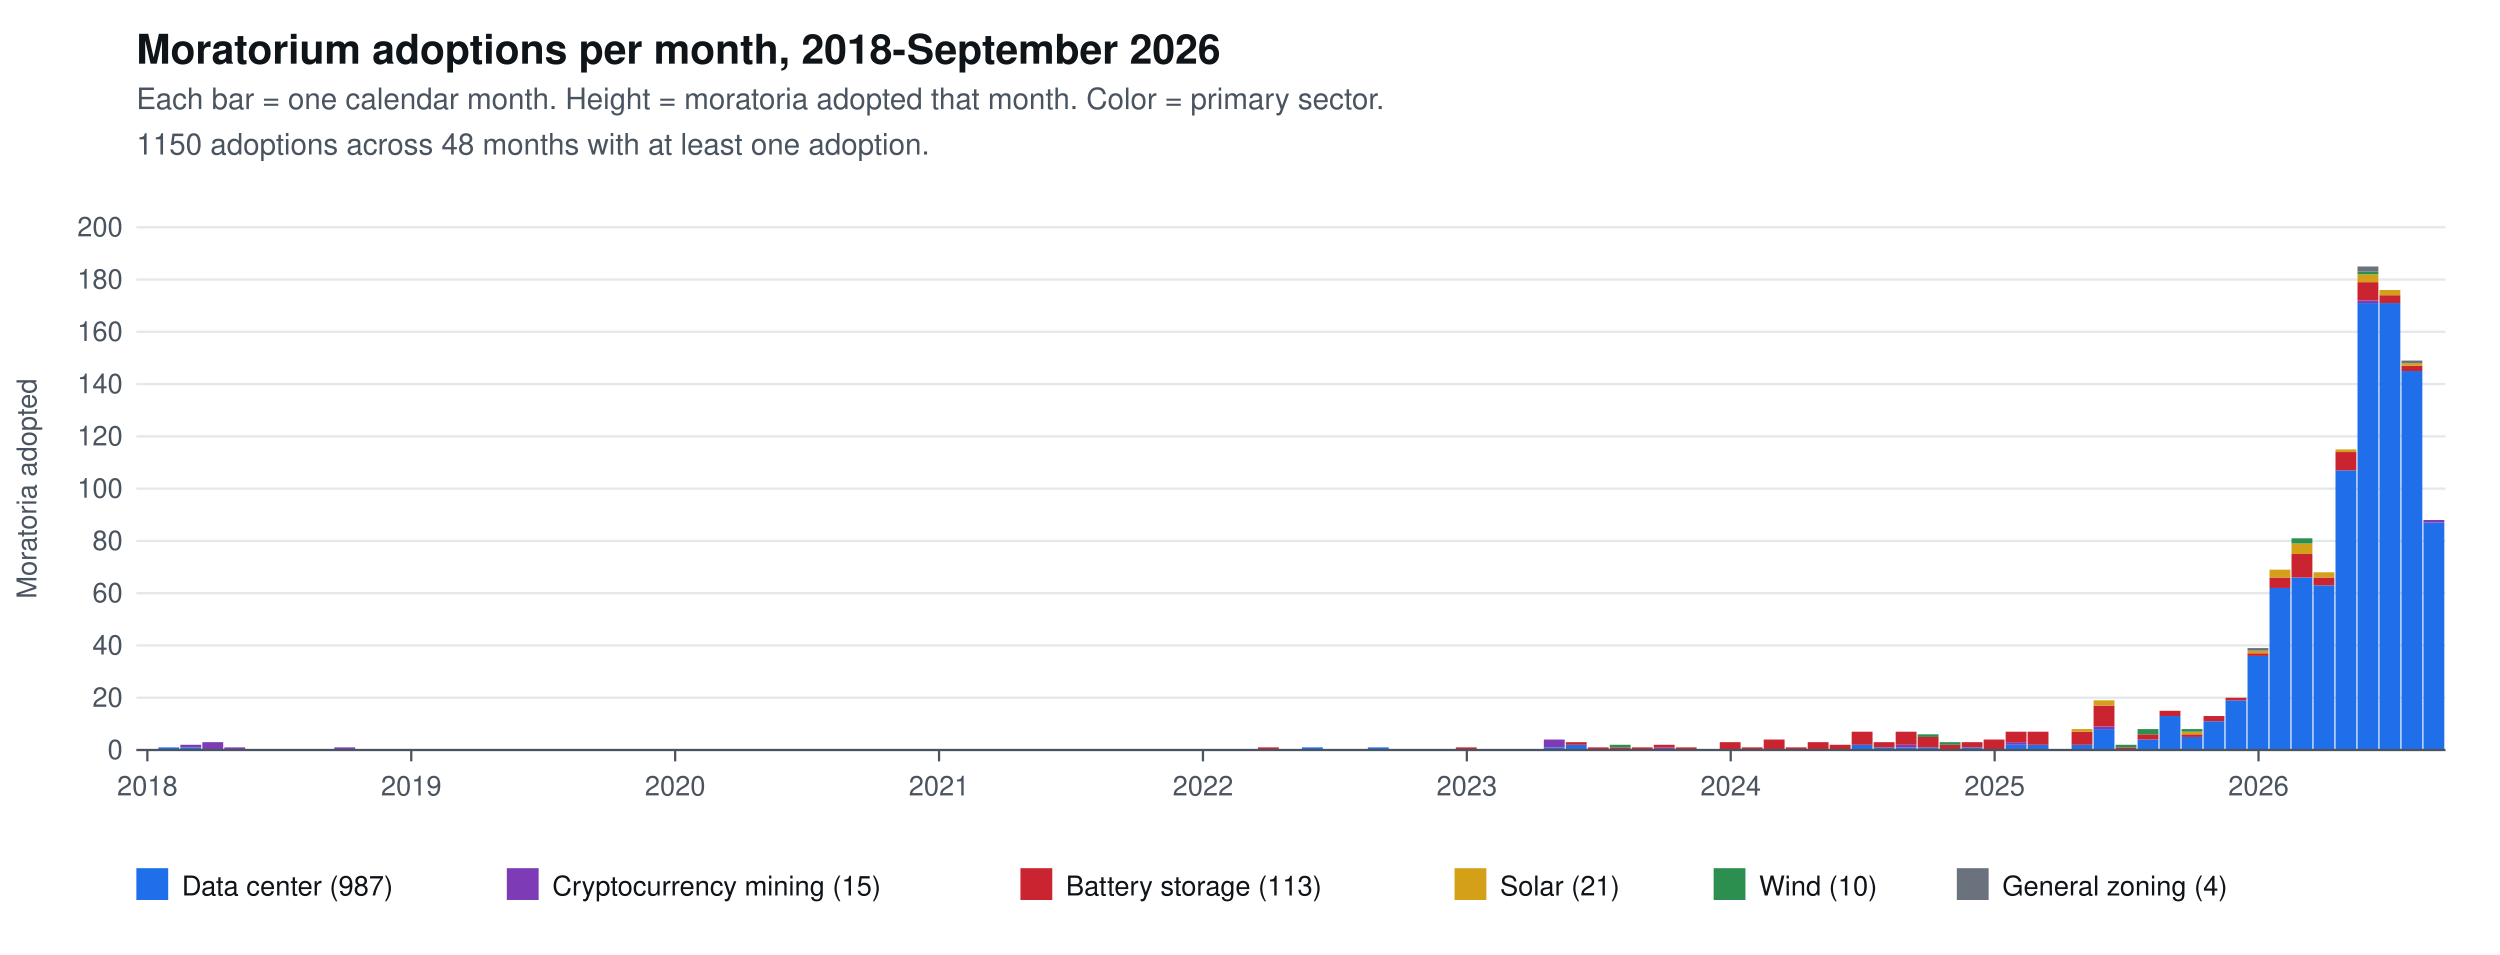
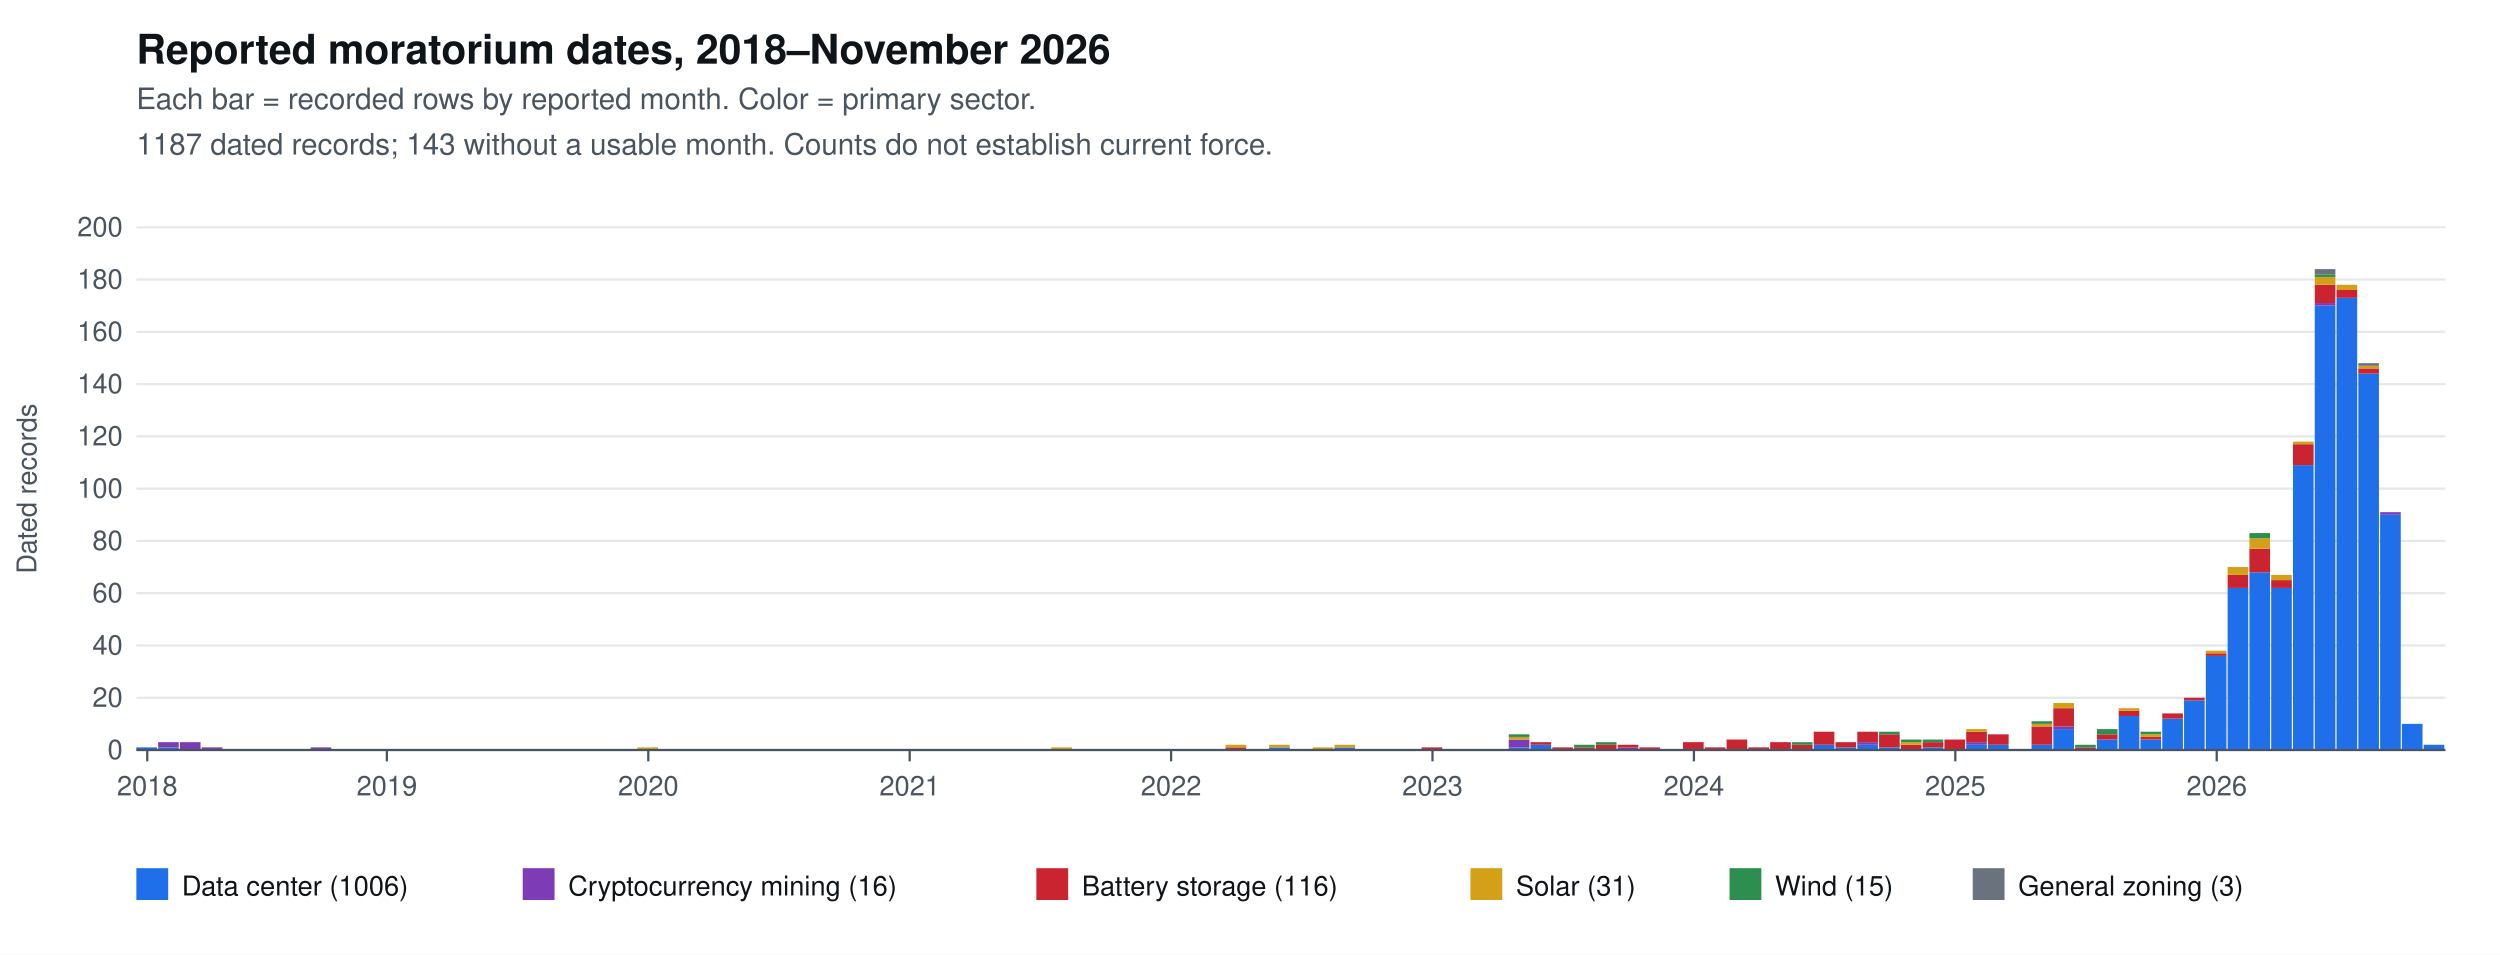
- <svg xmlns="http://www.w3.org/2000/svg" viewBox="0 0 1100 420" width="100%" height="auto" font-family="ui-sans-serif, system-ui, -apple-system, Helvetica, Arial, sans-serif" font-size="12" role="img" aria-label="Monthly moratorium adoptions, 2018 through September 2026">
+ <svg xmlns="http://www.w3.org/2000/svg" viewBox="0 0 1100 420" width="100%" height="auto" font-family="ui-sans-serif, system-ui, -apple-system, Helvetica, Arial, sans-serif" font-size="12" role="img" aria-label="Reported moratorium dates, 2018 through November 2026">
  <rect width="1100" height="420" fill="white" />
-   <text x="60" y="28" font-size="18" font-weight="600" fill="#0f1419">Moratorium adoptions per month, 2018-September 2026</text>
-   <text x="60" y="48" font-size="13" fill="#4a5460">Each bar = one calendar month. Height = moratoria adopted that month. Color = primary sector.</text>
-   <text x="60" y="68" font-size="13" fill="#4a5460">1150 adoptions across 48 months with at least one adoption.</text>
+   <text x="60" y="28" font-size="18" font-weight="600" fill="#0f1419">Reported moratorium dates, 2018–November 2026</text>
+   <text x="60" y="48" font-size="13" fill="#4a5460">Each bar = recorded rows by reported month. Color = primary sector.</text>
+   <text x="60" y="68" font-size="13" fill="#4a5460">1187 dated records; 143 without a usable month. Counts do not establish current force.</text>
  <g stroke="#e5e7eb" stroke-width="1">
    <line x1="60" x2="1076" y1="330.0" y2="330.0" />
    <line x1="60" x2="1076" y1="307.0" y2="307.0" />
    <line x1="60" x2="1076" y1="284.0" y2="284.0" />
    <line x1="60" x2="1076" y1="261.0" y2="261.0" />
    <line x1="60" x2="1076" y1="238.0" y2="238.0" />
    <line x1="60" x2="1076" y1="215.0" y2="215.0" />
    <line x1="60" x2="1076" y1="192.0" y2="192.0" />
    <line x1="60" x2="1076" y1="169.0" y2="169.0" />
    <line x1="60" x2="1076" y1="146.0" y2="146.0" />
    <line x1="60" x2="1076" y1="123.0" y2="123.0" />
    <line x1="60" x2="1076" y1="100.0" y2="100.0" />
  </g>
  <g fill="#4a5460" text-anchor="end">
    <text x="54" y="334.0">0</text>
    <text x="54" y="311.0">20</text>
    <text x="54" y="288.0">40</text>
    <text x="54" y="265.0">60</text>
    <text x="54" y="242.0">80</text>
    <text x="54" y="219.0">100</text>
    <text x="54" y="196.0">120</text>
    <text x="54" y="173.0">140</text>
    <text x="54" y="150.0">160</text>
    <text x="54" y="127.0">180</text>
    <text x="54" y="104.0">200</text>
  </g>
-   <text x="16" y="215.0" fill="#4a5460" text-anchor="middle" transform="rotate(-90 16 215.0)">Moratoria adopted</text>
+   <text x="16" y="215.0" fill="#4a5460" text-anchor="middle" transform="rotate(-90 16 215.0)">Dated records</text>
  <g>
-     <rect x="69.68" y="328.85" width="9.18" height="1.15" fill="#1f6feb" />
-     <rect x="79.35" y="328.85" width="9.18" height="1.15" fill="#1f6feb" />
-     <rect x="79.35" y="327.70" width="9.18" height="1.15" fill="#7d3cb5" />
-     <rect x="89.03" y="326.55" width="9.18" height="3.45" fill="#7d3cb5" />
-     <rect x="98.70" y="328.85" width="9.18" height="1.15" fill="#7d3cb5" />
-     <rect x="147.09" y="328.85" width="9.18" height="1.15" fill="#7d3cb5" />
-     <rect x="553.49" y="328.85" width="9.18" height="1.15" fill="#cb2431" />
-     <rect x="572.84" y="328.85" width="9.18" height="1.15" fill="#1f6feb" />
-     <rect x="601.87" y="328.85" width="9.18" height="1.15" fill="#1f6feb" />
-     <rect x="640.57" y="328.85" width="9.18" height="1.15" fill="#cb2431" />
-     <rect x="679.28" y="328.85" width="9.18" height="1.15" fill="#1f6feb" />
-     <rect x="679.28" y="325.40" width="9.18" height="3.45" fill="#7d3cb5" />
-     <rect x="688.95" y="327.70" width="9.18" height="2.30" fill="#1f6feb" />
-     <rect x="688.95" y="326.55" width="9.18" height="1.15" fill="#cb2431" />
-     <rect x="698.63" y="328.85" width="9.18" height="1.15" fill="#cb2431" />
-     <rect x="708.30" y="328.85" width="9.18" height="1.15" fill="#cb2431" />
-     <rect x="708.30" y="327.70" width="9.18" height="1.15" fill="#2d8f4f" />
-     <rect x="717.98" y="328.85" width="9.18" height="1.15" fill="#cb2431" />
-     <rect x="727.66" y="328.85" width="9.18" height="1.15" fill="#7d3cb5" />
-     <rect x="727.66" y="327.70" width="9.18" height="1.15" fill="#cb2431" />
-     <rect x="737.33" y="328.85" width="9.18" height="1.15" fill="#cb2431" />
-     <rect x="756.69" y="326.55" width="9.18" height="3.45" fill="#cb2431" />
-     <rect x="766.36" y="328.85" width="9.18" height="1.15" fill="#cb2431" />
-     <rect x="776.04" y="325.40" width="9.18" height="4.60" fill="#cb2431" />
-     <rect x="785.71" y="328.85" width="9.18" height="1.15" fill="#cb2431" />
-     <rect x="795.39" y="326.55" width="9.18" height="3.45" fill="#cb2431" />
-     <rect x="805.07" y="327.70" width="9.18" height="2.30" fill="#cb2431" />
-     <rect x="814.74" y="327.70" width="9.18" height="2.30" fill="#1f6feb" />
-     <rect x="814.74" y="321.95" width="9.18" height="5.75" fill="#cb2431" />
-     <rect x="824.42" y="328.85" width="9.18" height="1.15" fill="#1f6feb" />
-     <rect x="824.42" y="326.55" width="9.18" height="2.30" fill="#cb2431" />
-     <rect x="834.10" y="328.85" width="9.18" height="1.15" fill="#1f6feb" />
-     <rect x="834.10" y="327.70" width="9.18" height="1.15" fill="#7d3cb5" />
-     <rect x="834.10" y="321.95" width="9.18" height="5.75" fill="#cb2431" />
-     <rect x="843.77" y="328.85" width="9.18" height="1.15" fill="#1f6feb" />
-     <rect x="843.77" y="324.25" width="9.18" height="4.60" fill="#cb2431" />
-     <rect x="843.77" y="323.10" width="9.18" height="1.15" fill="#2d8f4f" />
-     <rect x="853.45" y="327.70" width="9.18" height="2.30" fill="#cb2431" />
-     <rect x="853.45" y="326.55" width="9.18" height="1.15" fill="#2d8f4f" />
-     <rect x="863.12" y="328.85" width="9.18" height="1.15" fill="#1f6feb" />
-     <rect x="863.12" y="326.55" width="9.18" height="2.30" fill="#cb2431" />
-     <rect x="872.80" y="325.40" width="9.18" height="4.60" fill="#cb2431" />
-     <rect x="882.48" y="327.70" width="9.18" height="2.30" fill="#1f6feb" />
-     <rect x="882.48" y="326.55" width="9.18" height="1.15" fill="#7d3cb5" />
-     <rect x="882.48" y="321.95" width="9.18" height="4.60" fill="#cb2431" />
-     <rect x="892.15" y="327.70" width="9.18" height="2.30" fill="#1f6feb" />
-     <rect x="892.15" y="321.95" width="9.18" height="5.75" fill="#cb2431" />
-     <rect x="911.50" y="327.70" width="9.18" height="2.30" fill="#1f6feb" />
-     <rect x="911.50" y="321.95" width="9.18" height="5.75" fill="#cb2431" />
-     <rect x="911.50" y="320.80" width="9.18" height="1.15" fill="#d4a017" />
-     <rect x="921.18" y="320.80" width="9.18" height="9.20" fill="#1f6feb" />
-     <rect x="921.18" y="319.65" width="9.18" height="1.15" fill="#7d3cb5" />
-     <rect x="921.18" y="310.45" width="9.18" height="9.20" fill="#cb2431" />
-     <rect x="921.18" y="308.15" width="9.18" height="2.30" fill="#d4a017" />
-     <rect x="930.86" y="328.85" width="9.18" height="1.15" fill="#cb2431" />
-     <rect x="930.86" y="327.70" width="9.18" height="1.15" fill="#2d8f4f" />
-     <rect x="940.53" y="325.40" width="9.18" height="4.60" fill="#1f6feb" />
-     <rect x="940.53" y="323.10" width="9.18" height="2.30" fill="#cb2431" />
-     <rect x="940.53" y="320.80" width="9.18" height="2.30" fill="#2d8f4f" />
-     <rect x="950.21" y="315.05" width="9.18" height="14.95" fill="#1f6feb" />
-     <rect x="950.21" y="312.75" width="9.18" height="2.30" fill="#cb2431" />
-     <rect x="959.89" y="324.25" width="9.18" height="5.75" fill="#1f6feb" />
-     <rect x="959.89" y="323.10" width="9.18" height="1.15" fill="#cb2431" />
-     <rect x="959.89" y="321.95" width="9.18" height="1.15" fill="#d4a017" />
-     <rect x="959.89" y="320.80" width="9.18" height="1.15" fill="#2d8f4f" />
-     <rect x="969.56" y="317.35" width="9.18" height="12.65" fill="#1f6feb" />
-     <rect x="969.56" y="315.05" width="9.18" height="2.30" fill="#cb2431" />
-     <rect x="979.24" y="308.15" width="9.18" height="21.85" fill="#1f6feb" />
-     <rect x="979.24" y="307.00" width="9.18" height="1.15" fill="#cb2431" />
-     <rect x="988.91" y="288.60" width="9.18" height="41.40" fill="#1f6feb" />
-     <rect x="988.91" y="287.45" width="9.18" height="1.15" fill="#cb2431" />
-     <rect x="988.91" y="286.30" width="9.18" height="1.15" fill="#d4a017" />
-     <rect x="988.91" y="285.15" width="9.18" height="1.15" fill="#6a737d" />
-     <rect x="998.59" y="258.70" width="9.18" height="71.30" fill="#1f6feb" />
-     <rect x="998.59" y="254.10" width="9.18" height="4.60" fill="#cb2431" />
-     <rect x="998.59" y="250.65" width="9.18" height="3.45" fill="#d4a017" />
-     <rect x="1008.27" y="254.10" width="9.18" height="75.90" fill="#1f6feb" />
-     <rect x="1008.27" y="243.75" width="9.18" height="10.35" fill="#cb2431" />
-     <rect x="1008.27" y="239.15" width="9.18" height="4.60" fill="#d4a017" />
-     <rect x="1008.27" y="236.85" width="9.18" height="2.30" fill="#2d8f4f" />
-     <rect x="1017.94" y="257.55" width="9.18" height="72.45" fill="#1f6feb" />
-     <rect x="1017.94" y="254.10" width="9.18" height="3.45" fill="#cb2431" />
-     <rect x="1017.94" y="251.80" width="9.18" height="2.30" fill="#d4a017" />
-     <rect x="1027.62" y="206.95" width="9.18" height="123.05" fill="#1f6feb" />
-     <rect x="1027.62" y="198.90" width="9.18" height="8.05" fill="#cb2431" />
-     <rect x="1027.62" y="197.75" width="9.18" height="1.15" fill="#d4a017" />
-     <rect x="1037.30" y="133.35" width="9.18" height="196.65" fill="#1f6feb" />
-     <rect x="1037.30" y="132.20" width="9.18" height="1.15" fill="#7d3cb5" />
-     <rect x="1037.30" y="124.15" width="9.18" height="8.05" fill="#cb2431" />
-     <rect x="1037.30" y="120.70" width="9.18" height="3.45" fill="#d4a017" />
-     <rect x="1037.30" y="119.55" width="9.18" height="1.15" fill="#2d8f4f" />
-     <rect x="1037.30" y="117.25" width="9.18" height="2.30" fill="#6a737d" />
-     <rect x="1046.97" y="133.35" width="9.18" height="196.65" fill="#1f6feb" />
-     <rect x="1046.97" y="129.90" width="9.18" height="3.45" fill="#cb2431" />
-     <rect x="1046.97" y="127.60" width="9.18" height="2.30" fill="#d4a017" />
-     <rect x="1056.65" y="163.25" width="9.18" height="166.75" fill="#1f6feb" />
-     <rect x="1056.65" y="160.95" width="9.18" height="2.30" fill="#cb2431" />
-     <rect x="1056.65" y="159.80" width="9.18" height="1.15" fill="#d4a017" />
-     <rect x="1056.65" y="158.65" width="9.18" height="1.15" fill="#6a737d" />
-     <rect x="1066.32" y="229.95" width="9.18" height="100.05" fill="#1f6feb" />
-     <rect x="1066.32" y="228.80" width="9.18" height="1.15" fill="#7d3cb5" />
+     <rect x="60.00" y="328.85" width="9.08" height="1.15" fill="#1f6feb" />
+     <rect x="69.58" y="328.85" width="9.08" height="1.15" fill="#1f6feb" />
+     <rect x="69.58" y="326.55" width="9.08" height="2.30" fill="#7d3cb5" />
+     <rect x="79.17" y="326.55" width="9.08" height="3.45" fill="#7d3cb5" />
+     <rect x="88.75" y="328.85" width="9.08" height="1.15" fill="#7d3cb5" />
+     <rect x="136.68" y="328.85" width="9.08" height="1.15" fill="#7d3cb5" />
+     <rect x="280.45" y="328.85" width="9.08" height="1.15" fill="#d4a017" />
+     <rect x="462.57" y="328.85" width="9.08" height="1.15" fill="#d4a017" />
+     <rect x="539.25" y="328.85" width="9.08" height="1.15" fill="#cb2431" />
+     <rect x="539.25" y="327.70" width="9.08" height="1.15" fill="#d4a017" />
+     <rect x="558.42" y="328.85" width="9.08" height="1.15" fill="#1f6feb" />
+     <rect x="558.42" y="327.70" width="9.08" height="1.15" fill="#d4a017" />
+     <rect x="577.58" y="328.85" width="9.08" height="1.15" fill="#d4a017" />
+     <rect x="587.17" y="328.85" width="9.08" height="1.15" fill="#1f6feb" />
+     <rect x="587.17" y="327.70" width="9.08" height="1.15" fill="#d4a017" />
+     <rect x="625.51" y="328.85" width="9.08" height="1.15" fill="#cb2431" />
+     <rect x="663.85" y="328.85" width="9.08" height="1.15" fill="#1f6feb" />
+     <rect x="663.85" y="325.40" width="9.08" height="3.45" fill="#7d3cb5" />
+     <rect x="663.85" y="324.25" width="9.08" height="1.15" fill="#d4a017" />
+     <rect x="663.85" y="323.10" width="9.08" height="1.15" fill="#2d8f4f" />
+     <rect x="673.43" y="327.70" width="9.08" height="2.30" fill="#1f6feb" />
+     <rect x="673.43" y="326.55" width="9.08" height="1.15" fill="#cb2431" />
+     <rect x="683.02" y="328.85" width="9.08" height="1.15" fill="#cb2431" />
+     <rect x="692.60" y="328.85" width="9.08" height="1.15" fill="#cb2431" />
+     <rect x="692.60" y="327.70" width="9.08" height="1.15" fill="#2d8f4f" />
+     <rect x="702.19" y="327.70" width="9.08" height="2.30" fill="#cb2431" />
+     <rect x="702.19" y="326.55" width="9.08" height="1.15" fill="#2d8f4f" />
+     <rect x="711.77" y="328.85" width="9.08" height="1.15" fill="#7d3cb5" />
+     <rect x="711.77" y="327.70" width="9.08" height="1.15" fill="#cb2431" />
+     <rect x="721.36" y="328.85" width="9.08" height="1.15" fill="#cb2431" />
+     <rect x="740.53" y="326.55" width="9.08" height="3.45" fill="#cb2431" />
+     <rect x="750.11" y="328.85" width="9.08" height="1.15" fill="#cb2431" />
+     <rect x="759.70" y="325.40" width="9.08" height="4.60" fill="#cb2431" />
+     <rect x="769.28" y="328.85" width="9.08" height="1.15" fill="#cb2431" />
+     <rect x="778.87" y="326.55" width="9.08" height="3.45" fill="#cb2431" />
+     <rect x="788.45" y="327.70" width="9.08" height="2.30" fill="#cb2431" />
+     <rect x="788.45" y="326.55" width="9.08" height="1.15" fill="#2d8f4f" />
+     <rect x="798.04" y="327.70" width="9.08" height="2.30" fill="#1f6feb" />
+     <rect x="798.04" y="321.95" width="9.08" height="5.75" fill="#cb2431" />
+     <rect x="807.62" y="328.85" width="9.08" height="1.15" fill="#1f6feb" />
+     <rect x="807.62" y="326.55" width="9.08" height="2.30" fill="#cb2431" />
+     <rect x="817.21" y="327.70" width="9.08" height="2.30" fill="#1f6feb" />
+     <rect x="817.21" y="326.55" width="9.08" height="1.15" fill="#7d3cb5" />
+     <rect x="817.21" y="321.95" width="9.08" height="4.60" fill="#cb2431" />
+     <rect x="826.79" y="328.85" width="9.08" height="1.15" fill="#1f6feb" />
+     <rect x="826.79" y="323.10" width="9.08" height="5.75" fill="#cb2431" />
+     <rect x="826.79" y="321.95" width="9.08" height="1.15" fill="#2d8f4f" />
+     <rect x="836.38" y="327.70" width="9.08" height="2.30" fill="#cb2431" />
+     <rect x="836.38" y="326.55" width="9.08" height="1.15" fill="#d4a017" />
+     <rect x="836.38" y="325.40" width="9.08" height="1.15" fill="#2d8f4f" />
+     <rect x="845.96" y="328.85" width="9.08" height="1.15" fill="#1f6feb" />
+     <rect x="845.96" y="326.55" width="9.08" height="2.30" fill="#cb2431" />
+     <rect x="845.96" y="325.40" width="9.08" height="1.15" fill="#2d8f4f" />
+     <rect x="855.55" y="325.40" width="9.08" height="4.60" fill="#cb2431" />
+     <rect x="865.13" y="327.70" width="9.08" height="2.30" fill="#1f6feb" />
+     <rect x="865.13" y="326.55" width="9.08" height="1.15" fill="#7d3cb5" />
+     <rect x="865.13" y="321.95" width="9.08" height="4.60" fill="#cb2431" />
+     <rect x="865.13" y="320.80" width="9.08" height="1.15" fill="#d4a017" />
+     <rect x="874.72" y="327.70" width="9.08" height="2.30" fill="#1f6feb" />
+     <rect x="874.72" y="323.10" width="9.08" height="4.60" fill="#cb2431" />
+     <rect x="893.89" y="327.70" width="9.08" height="2.30" fill="#1f6feb" />
+     <rect x="893.89" y="319.65" width="9.08" height="8.05" fill="#cb2431" />
+     <rect x="893.89" y="318.50" width="9.08" height="1.15" fill="#d4a017" />
+     <rect x="893.89" y="317.35" width="9.08" height="1.15" fill="#2d8f4f" />
+     <rect x="903.47" y="320.80" width="9.08" height="9.20" fill="#1f6feb" />
+     <rect x="903.47" y="319.65" width="9.08" height="1.15" fill="#7d3cb5" />
+     <rect x="903.47" y="311.60" width="9.08" height="8.05" fill="#cb2431" />
+     <rect x="903.47" y="309.30" width="9.08" height="2.30" fill="#d4a017" />
+     <rect x="913.06" y="328.85" width="9.08" height="1.15" fill="#cb2431" />
+     <rect x="913.06" y="327.70" width="9.08" height="1.15" fill="#2d8f4f" />
+     <rect x="922.64" y="325.40" width="9.08" height="4.60" fill="#1f6feb" />
+     <rect x="922.64" y="323.10" width="9.08" height="2.30" fill="#cb2431" />
+     <rect x="922.64" y="320.80" width="9.08" height="2.30" fill="#2d8f4f" />
+     <rect x="932.23" y="315.05" width="9.08" height="14.95" fill="#1f6feb" />
+     <rect x="932.23" y="312.75" width="9.08" height="2.30" fill="#cb2431" />
+     <rect x="932.23" y="311.60" width="9.08" height="1.15" fill="#d4a017" />
+     <rect x="941.81" y="325.40" width="9.08" height="4.60" fill="#1f6feb" />
+     <rect x="941.81" y="324.25" width="9.08" height="1.15" fill="#cb2431" />
+     <rect x="941.81" y="323.10" width="9.08" height="1.15" fill="#d4a017" />
+     <rect x="941.81" y="321.95" width="9.08" height="1.15" fill="#2d8f4f" />
+     <rect x="951.40" y="316.20" width="9.08" height="13.80" fill="#1f6feb" />
+     <rect x="951.40" y="313.90" width="9.08" height="2.30" fill="#cb2431" />
+     <rect x="960.98" y="308.15" width="9.08" height="21.85" fill="#1f6feb" />
+     <rect x="960.98" y="307.00" width="9.08" height="1.15" fill="#cb2431" />
+     <rect x="970.57" y="288.60" width="9.08" height="41.40" fill="#1f6feb" />
+     <rect x="970.57" y="287.45" width="9.08" height="1.15" fill="#cb2431" />
+     <rect x="970.57" y="286.30" width="9.08" height="1.15" fill="#d4a017" />
+     <rect x="980.15" y="258.70" width="9.08" height="71.30" fill="#1f6feb" />
+     <rect x="980.15" y="252.95" width="9.08" height="5.75" fill="#cb2431" />
+     <rect x="980.15" y="249.50" width="9.08" height="3.45" fill="#d4a017" />
+     <rect x="989.74" y="251.80" width="9.08" height="78.20" fill="#1f6feb" />
+     <rect x="989.74" y="241.45" width="9.08" height="10.35" fill="#cb2431" />
+     <rect x="989.74" y="236.85" width="9.08" height="4.60" fill="#d4a017" />
+     <rect x="989.74" y="234.55" width="9.08" height="2.30" fill="#2d8f4f" />
+     <rect x="999.32" y="258.70" width="9.08" height="71.30" fill="#1f6feb" />
+     <rect x="999.32" y="255.25" width="9.08" height="3.45" fill="#cb2431" />
+     <rect x="999.32" y="252.95" width="9.08" height="2.30" fill="#d4a017" />
+     <rect x="1008.91" y="204.65" width="9.08" height="125.35" fill="#1f6feb" />
+     <rect x="1008.91" y="195.45" width="9.08" height="9.20" fill="#cb2431" />
+     <rect x="1008.91" y="194.30" width="9.08" height="1.15" fill="#d4a017" />
+     <rect x="1018.49" y="134.50" width="9.08" height="195.50" fill="#1f6feb" />
+     <rect x="1018.49" y="133.35" width="9.08" height="1.15" fill="#7d3cb5" />
+     <rect x="1018.49" y="125.30" width="9.08" height="8.05" fill="#cb2431" />
+     <rect x="1018.49" y="121.85" width="9.08" height="3.45" fill="#d4a017" />
+     <rect x="1018.49" y="120.70" width="9.08" height="1.15" fill="#2d8f4f" />
+     <rect x="1018.49" y="118.40" width="9.08" height="2.30" fill="#6a737d" />
+     <rect x="1028.08" y="131.05" width="9.08" height="198.95" fill="#1f6feb" />
+     <rect x="1028.08" y="127.60" width="9.08" height="3.45" fill="#cb2431" />
+     <rect x="1028.08" y="125.30" width="9.08" height="2.30" fill="#d4a017" />
+     <rect x="1037.66" y="164.40" width="9.08" height="165.60" fill="#1f6feb" />
+     <rect x="1037.66" y="162.10" width="9.08" height="2.30" fill="#cb2431" />
+     <rect x="1037.66" y="160.95" width="9.08" height="1.15" fill="#d4a017" />
+     <rect x="1037.66" y="159.80" width="9.08" height="1.15" fill="#6a737d" />
+     <rect x="1047.25" y="226.50" width="9.08" height="103.50" fill="#1f6feb" />
+     <rect x="1047.25" y="225.35" width="9.08" height="1.15" fill="#7d3cb5" />
+     <rect x="1056.83" y="318.50" width="9.08" height="11.50" fill="#1f6feb" />
+     <rect x="1066.42" y="327.70" width="9.08" height="2.30" fill="#1f6feb" />
  </g>
  <g fill="#4a5460" text-anchor="middle">
-     <line x1="64.84" x2="64.84" y1="330.0" y2="335.0" stroke="#4a5460" />
-     <text x="64.84" y="350.0">2018</text>
-     <line x1="180.95" x2="180.95" y1="330.0" y2="335.0" stroke="#4a5460" />
-     <text x="180.95" y="350.0">2019</text>
-     <line x1="297.07" x2="297.07" y1="330.0" y2="335.0" stroke="#4a5460" />
-     <text x="297.07" y="350.0">2020</text>
-     <line x1="413.18" x2="413.18" y1="330.0" y2="335.0" stroke="#4a5460" />
-     <text x="413.18" y="350.0">2021</text>
-     <line x1="529.30" x2="529.30" y1="330.0" y2="335.0" stroke="#4a5460" />
-     <text x="529.30" y="350.0">2022</text>
-     <line x1="645.41" x2="645.41" y1="330.0" y2="335.0" stroke="#4a5460" />
-     <text x="645.41" y="350.0">2023</text>
-     <line x1="761.52" x2="761.52" y1="330.0" y2="335.0" stroke="#4a5460" />
-     <text x="761.52" y="350.0">2024</text>
-     <line x1="877.64" x2="877.64" y1="330.0" y2="335.0" stroke="#4a5460" />
-     <text x="877.64" y="350.0">2025</text>
-     <line x1="993.75" x2="993.75" y1="330.0" y2="335.0" stroke="#4a5460" />
-     <text x="993.75" y="350.0">2026</text>
+     <line x1="64.79" x2="64.79" y1="330.0" y2="335.0" stroke="#4a5460" />
+     <text x="64.79" y="350.0">2018</text>
+     <line x1="170.23" x2="170.23" y1="330.0" y2="335.0" stroke="#4a5460" />
+     <text x="170.23" y="350.0">2019</text>
+     <line x1="285.25" x2="285.25" y1="330.0" y2="335.0" stroke="#4a5460" />
+     <text x="285.25" y="350.0">2020</text>
+     <line x1="400.26" x2="400.26" y1="330.0" y2="335.0" stroke="#4a5460" />
+     <text x="400.26" y="350.0">2021</text>
+     <line x1="515.28" x2="515.28" y1="330.0" y2="335.0" stroke="#4a5460" />
+     <text x="515.28" y="350.0">2022</text>
+     <line x1="630.30" x2="630.30" y1="330.0" y2="335.0" stroke="#4a5460" />
+     <text x="630.30" y="350.0">2023</text>
+     <line x1="745.32" x2="745.32" y1="330.0" y2="335.0" stroke="#4a5460" />
+     <text x="745.32" y="350.0">2024</text>
+     <line x1="860.34" x2="860.34" y1="330.0" y2="335.0" stroke="#4a5460" />
+     <text x="860.34" y="350.0">2025</text>
+     <line x1="975.36" x2="975.36" y1="330.0" y2="335.0" stroke="#4a5460" />
+     <text x="975.36" y="350.0">2026</text>
  </g>
  <line x1="60" x2="1076" y1="330.0" y2="330.0" stroke="#4a5460" />
  <g font-size="12">
    <rect x="60" y="382" width="14" height="14" fill="#1f6feb" />
-     <text x="80" y="394" fill="#0f1419">Data center (987)</text>
-     <rect x="223" y="382" width="14" height="14" fill="#7d3cb5" />
-     <text x="243" y="394" fill="#0f1419">Cryptocurrency mining (15)</text>
-     <rect x="449" y="382" width="14" height="14" fill="#cb2431" />
-     <text x="469" y="394" fill="#0f1419">Battery storage (113)</text>
-     <rect x="640" y="382" width="14" height="14" fill="#d4a017" />
-     <text x="660" y="394" fill="#0f1419">Solar (21)</text>
-     <rect x="754" y="382" width="14" height="14" fill="#2d8f4f" />
-     <text x="774" y="394" fill="#0f1419">Wind (10)</text>
-     <rect x="861" y="382" width="14" height="14" fill="#6a737d" />
-     <text x="881" y="394" fill="#0f1419">General zoning (4)</text>
+     <text x="80" y="394" fill="#0f1419">Data center (1006)</text>
+     <rect x="230" y="382" width="14" height="14" fill="#7d3cb5" />
+     <text x="250" y="394" fill="#0f1419">Cryptocurrency mining (16)</text>
+     <rect x="456" y="382" width="14" height="14" fill="#cb2431" />
+     <text x="476" y="394" fill="#0f1419">Battery storage (116)</text>
+     <rect x="647" y="382" width="14" height="14" fill="#d4a017" />
+     <text x="667" y="394" fill="#0f1419">Solar (31)</text>
+     <rect x="761" y="382" width="14" height="14" fill="#2d8f4f" />
+     <text x="781" y="394" fill="#0f1419">Wind (15)</text>
+     <rect x="868" y="382" width="14" height="14" fill="#6a737d" />
+     <text x="888" y="394" fill="#0f1419">General zoning (3)</text>
  </g>
</svg>
